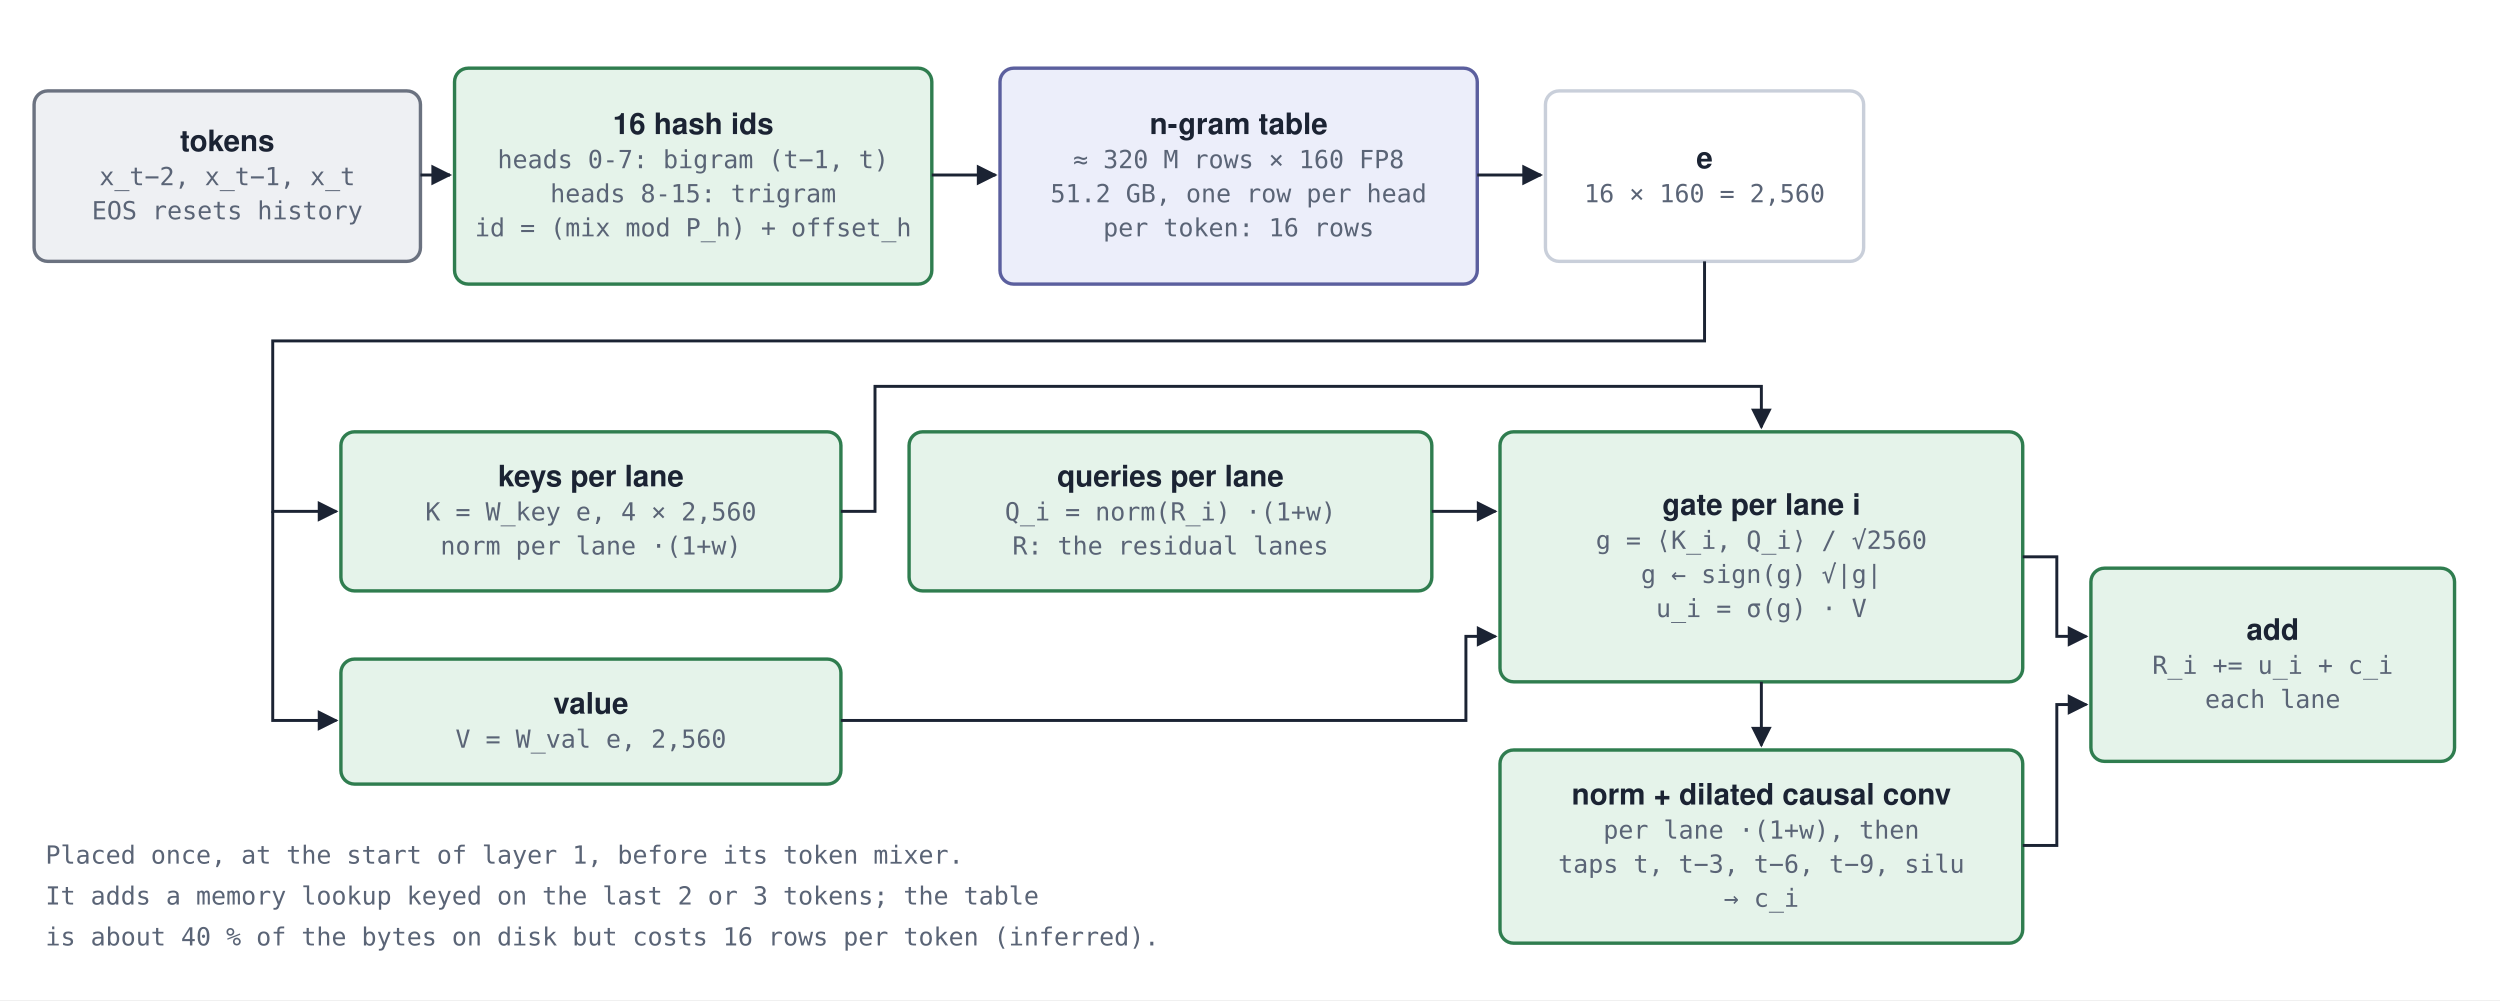
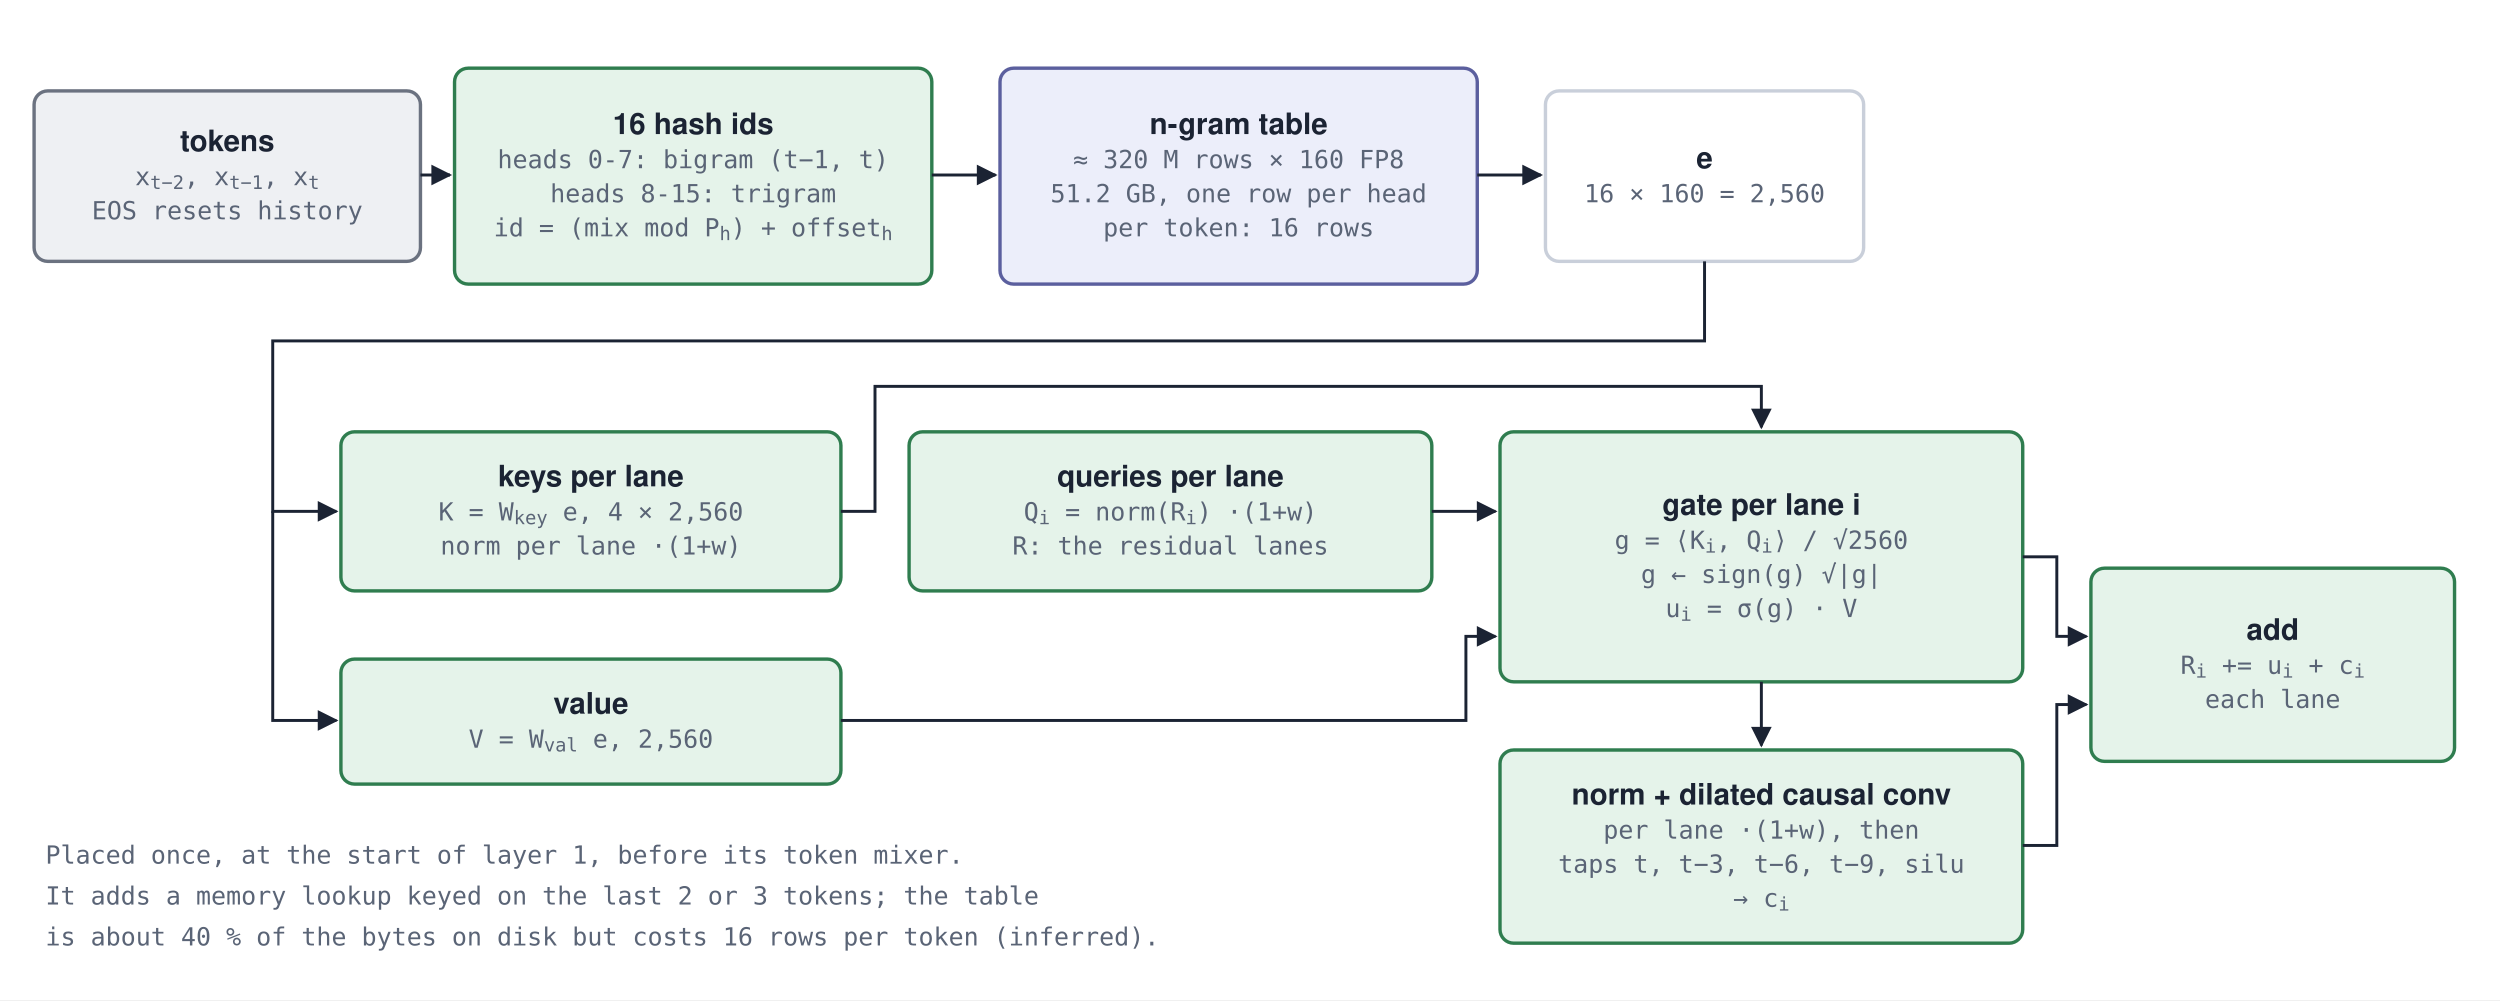
<svg xmlns="http://www.w3.org/2000/svg" viewBox="0 0 1100 440" role="img" aria-label="n-gram embedding: 16 hash ids from the last three tokens pick 16 rows of a 320-million-row table; the gathered vector becomes a value and per-lane keys; each lane gates the value by how well its key matches the current residual lane; a norm and a dilated causal convolution follow; the sum is added to the residual">
  <rect width="100%" height="100%" fill="#ffffff" />
  <style>rect.ok{fill:#e5f3ea;stroke:#2f7d4f;stroke-width:1.5}rect.ref{fill:#fbf0dc;stroke:#a86a12;stroke-width:1.5;stroke-dasharray:5 3}rect.mix{fill:#e5f3ea;stroke:#a86a12;stroke-width:1.5;stroke-dasharray:5 3}rect.wt{fill:#eceefa;stroke:#5b5f9e;stroke-width:1.5}rect.dat{fill:#fff;stroke:#c9cfda;stroke-width:1.5}rect.host2{fill:#eef0f3;stroke:#6b7280;stroke-width:1.5}rect.st{fill:#fbf0dc;stroke:#a86a12;stroke-width:1.5}rect.spec{fill:none;stroke:#5a6476;stroke-width:1.5;stroke-dasharray:3 3}rect.bar{fill:#2c56c9}rect.bar2{fill:#b0245e}text.tm{font:600 11px Menlo,monospace;fill:#b0245e}rect.grp{fill:none;stroke:#5a6476;stroke-width:1;stroke-dasharray:2 4}text{fill:#1b2333}text.t{font:600 13px Helvetica,Arial,sans-serif}text.m{font:11px Menlo,monospace;fill:#5a6476}text.al{font:11px Menlo,monospace;fill:#2c56c9}text.gt{font:600 13px Helvetica,Arial,sans-serif;fill:#5a6476}polyline.ar{fill:none;stroke:#1b2333;stroke-width:1.3}polyline.dash{stroke-dasharray:6 4;stroke:#2c56c9}.ahp{fill:#1b2333}</style>
  <defs>
    <marker id="ah6" viewBox="0 0 10 10" refX="9" refY="5" markerWidth="7" markerHeight="7" orient="auto-start-reverse">
      <path d="M0,0 L10,5 L0,10 z" class="ahp" />
    </marker>
  </defs>
  <rect class="host2" x="15" y="40" width="170" height="75" rx="6" />
  <text class="t" x="100.0" y="66.5" text-anchor="middle">tokens</text>
-   <text class="m" x="100.0" y="81.5" text-anchor="middle">x_t−2, x_t−1, x_t</text>
+   <text class="m" x="100.0" y="81.5" text-anchor="middle">x<tspan baseline-shift="sub" font-size="75%">t−2</tspan>, x<tspan baseline-shift="sub" font-size="75%">t−1</tspan>, x<tspan baseline-shift="sub" font-size="75%">t</tspan>
+   </text>
  <text class="m" x="100.0" y="96.5" text-anchor="middle">EOS resets history</text>
  <rect class="ok" x="200" y="30" width="210" height="95" rx="6" />
  <text class="t" x="305.0" y="59.0" text-anchor="middle">16 hash ids</text>
  <text class="m" x="305.0" y="74.0" text-anchor="middle">heads 0-7: bigram (t−1, t)</text>
  <text class="m" x="305.0" y="89.0" text-anchor="middle">heads 8-15: trigram</text>
-   <text class="m" x="305.0" y="104.0" text-anchor="middle">id = (mix mod P_h) + offset_h</text>
+   <text class="m" x="305.0" y="104.0" text-anchor="middle">id = (mix mod P<tspan baseline-shift="sub" font-size="75%">h</tspan>) + offset<tspan baseline-shift="sub" font-size="75%">h</tspan>
+   </text>
  <polyline class="ar" points="185,77 198,77" marker-end="url(#ah6)" />
  <rect class="wt" x="440" y="30" width="210" height="95" rx="6" />
  <text class="t" x="545.0" y="59.0" text-anchor="middle">n-gram table</text>
  <text class="m" x="545.0" y="74.0" text-anchor="middle">≈ 320 M rows × 160 FP8</text>
  <text class="m" x="545.0" y="89.0" text-anchor="middle">51.2 GB, one row per head</text>
  <text class="m" x="545.0" y="104.0" text-anchor="middle">per token: 16 rows</text>
  <polyline class="ar" points="410,77 438,77" marker-end="url(#ah6)" />
  <rect class="dat" x="680" y="40" width="140" height="75" rx="6" />
  <text class="t" x="750.0" y="74.0" text-anchor="middle">e</text>
  <text class="m" x="750.0" y="89.0" text-anchor="middle">16 × 160 = 2,560</text>
  <polyline class="ar" points="650,77 678,77" marker-end="url(#ah6)" />
  <rect class="ok" x="150" y="190" width="220" height="70" rx="6" />
  <text class="t" x="260.0" y="214.0" text-anchor="middle">keys per lane</text>
-   <text class="m" x="260.0" y="229.0" text-anchor="middle">K = W_key e, 4 × 2,560</text>
+   <text class="m" x="260.0" y="229.0" text-anchor="middle">K = W<tspan baseline-shift="sub" font-size="75%">key</tspan> e, 4 × 2,560</text>
  <text class="m" x="260.0" y="244.0" text-anchor="middle">norm per lane ·(1+w)</text>
  <rect class="ok" x="150" y="290" width="220" height="55" rx="6" />
  <text class="t" x="260.0" y="314.0" text-anchor="middle">value</text>
-   <text class="m" x="260.0" y="329.0" text-anchor="middle">V = W_val e, 2,560</text>
+   <text class="m" x="260.0" y="329.0" text-anchor="middle">V = W<tspan baseline-shift="sub" font-size="75%">val</tspan> e, 2,560</text>
  <polyline class="ar" points="750,115 750,150 120,150 120,225 148,225" marker-end="url(#ah6)" />
  <polyline class="ar" points="120,225 120,317 148,317" marker-end="url(#ah6)" />
  <rect class="ok" x="400" y="190" width="230" height="70" rx="6" />
  <text class="t" x="515.0" y="214.0" text-anchor="middle">queries per lane</text>
-   <text class="m" x="515.0" y="229.0" text-anchor="middle">Q_i = norm(R_i) ·(1+w)</text>
+   <text class="m" x="515.0" y="229.0" text-anchor="middle">Q<tspan baseline-shift="sub" font-size="75%">i</tspan> = norm(R<tspan baseline-shift="sub" font-size="75%">i</tspan>) ·(1+w)</text>
  <text class="m" x="515.0" y="244.0" text-anchor="middle">R: the residual lanes</text>
  <rect class="ok" x="660" y="190" width="230" height="110" rx="6" />
  <text class="t" x="775.0" y="226.5" text-anchor="middle">gate per lane i</text>
-   <text class="m" x="775.0" y="241.5" text-anchor="middle">g = ⟨K_i, Q_i⟩ / √2560</text>
+   <text class="m" x="775.0" y="241.5" text-anchor="middle">g = ⟨K<tspan baseline-shift="sub" font-size="75%">i</tspan>, Q<tspan baseline-shift="sub" font-size="75%">i</tspan>⟩ / √2560</text>
  <text class="m" x="775.0" y="256.5" text-anchor="middle">g ← sign(g) √|g|</text>
-   <text class="m" x="775.0" y="271.5" text-anchor="middle">u_i = σ(g) · V</text>
+   <text class="m" x="775.0" y="271.5" text-anchor="middle">u<tspan baseline-shift="sub" font-size="75%">i</tspan> = σ(g) · V</text>
  <polyline class="ar" points="370,225 385,225 385,170 775,170 775,188" marker-end="url(#ah6)" />
  <polyline class="ar" points="630,225 658,225" marker-end="url(#ah6)" />
  <polyline class="ar" points="370,317 645,317 645,280 658,280" marker-end="url(#ah6)" />
  <rect class="ok" x="660" y="330" width="230" height="85" rx="6" />
  <text class="t" x="775.0" y="354.0" text-anchor="middle">norm + dilated causal conv</text>
  <text class="m" x="775.0" y="369.0" text-anchor="middle">per lane ·(1+w), then</text>
  <text class="m" x="775.0" y="384.0" text-anchor="middle">taps t, t−3, t−6, t−9, silu</text>
-   <text class="m" x="775.0" y="399.0" text-anchor="middle">→ c_i</text>
+   <text class="m" x="775.0" y="399.0" text-anchor="middle">→ c<tspan baseline-shift="sub" font-size="75%">i</tspan>
+   </text>
  <polyline class="ar" points="775,300 775,328" marker-end="url(#ah6)" />
  <rect class="ok" x="920" y="250" width="160" height="85" rx="6" />
  <text class="t" x="1000.0" y="281.5" text-anchor="middle">add</text>
-   <text class="m" x="1000.0" y="296.5" text-anchor="middle">R_i += u_i + c_i</text>
+   <text class="m" x="1000.0" y="296.5" text-anchor="middle">R<tspan baseline-shift="sub" font-size="75%">i</tspan> += u<tspan baseline-shift="sub" font-size="75%">i</tspan> + c<tspan baseline-shift="sub" font-size="75%">i</tspan>
+   </text>
  <text class="m" x="1000.0" y="311.5" text-anchor="middle">each lane</text>
  <polyline class="ar" points="890,245 905,245 905,280 918,280" marker-end="url(#ah6)" />
  <polyline class="ar" points="890,372 905,372 905,310 918,310" marker-end="url(#ah6)" />
  <text class="m" x="20" y="380" text-anchor="start">Placed once, at the start of layer 1, before its token mixer.</text>
  <text class="m" x="20" y="398" text-anchor="start">It adds a memory lookup keyed on the last 2 or 3 tokens; the table</text>
  <text class="m" x="20" y="416" text-anchor="start">is about 40 % of the bytes on disk but costs 16 rows per token (inferred).</text>
</svg>
